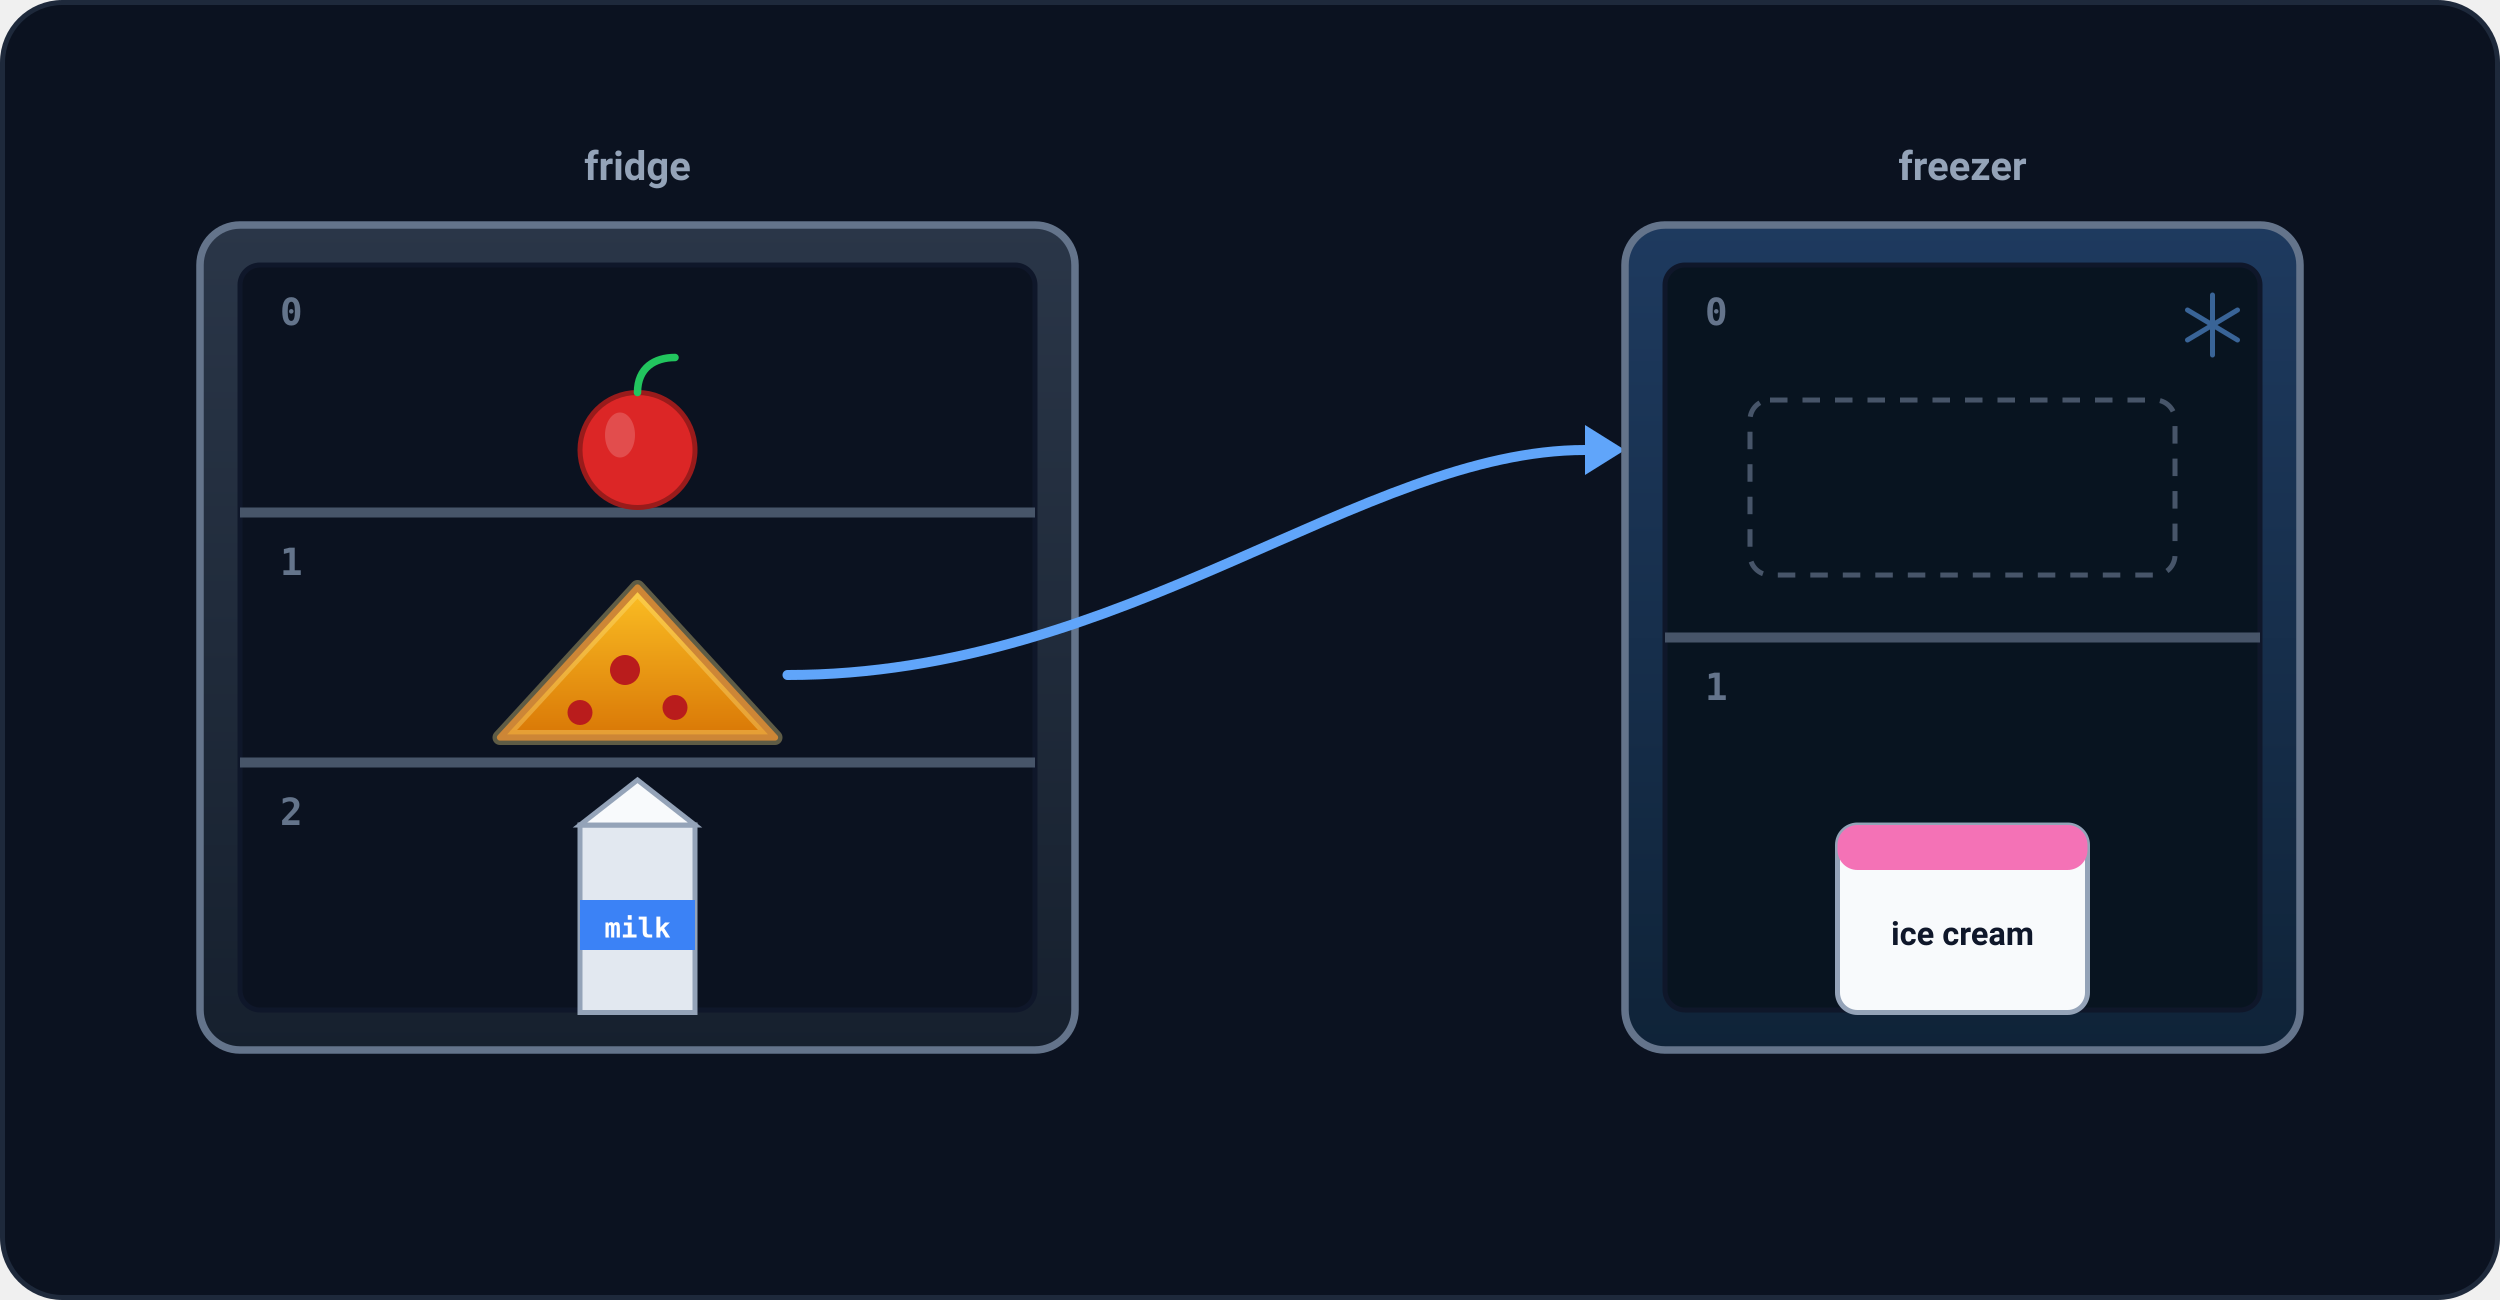
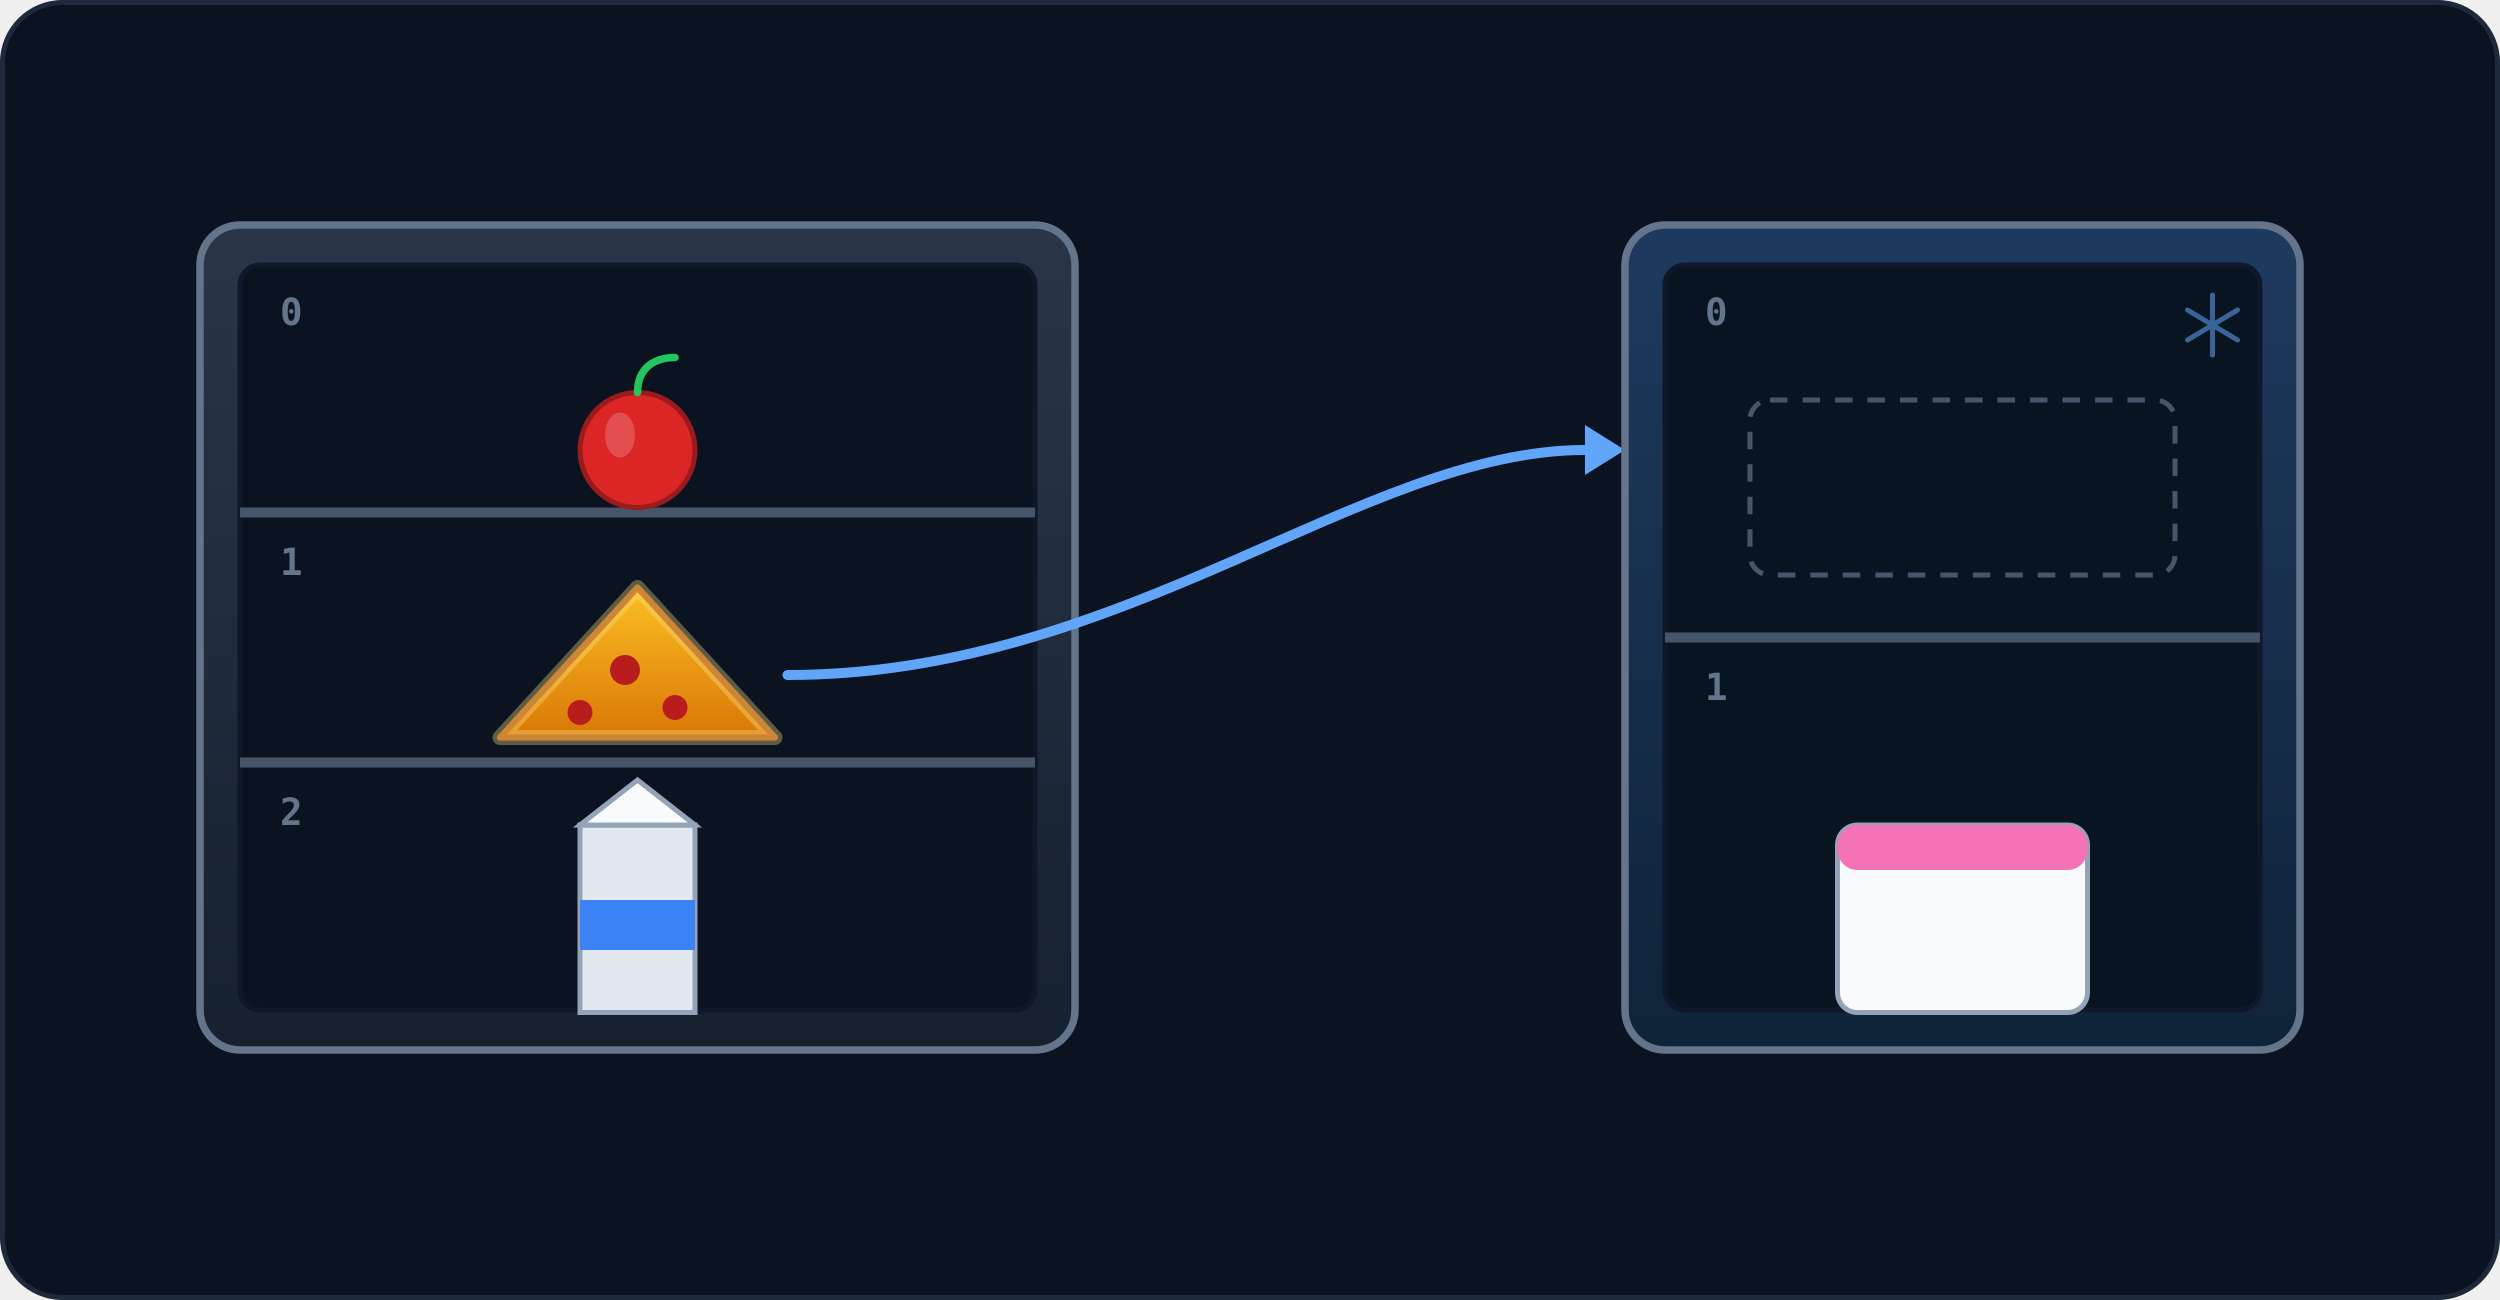
<svg xmlns="http://www.w3.org/2000/svg" viewBox="0 0 1000 520" role="img" aria-labelledby="freezerTitle freezerDesc">
  <defs>
    <linearGradient id="fridgeBody" x1="0" y1="0" x2="0" y2="1">
      <stop offset="0%" stop-color="#2a3648" />
      <stop offset="100%" stop-color="#16202e" />
    </linearGradient>
    <linearGradient id="freezerBody" x1="0" y1="0" x2="0" y2="1">
      <stop offset="0%" stop-color="#1e3a5f" />
      <stop offset="100%" stop-color="#0f2338" />
    </linearGradient>
    <linearGradient id="pizza" x1="0" y1="0" x2="0" y2="1">
      <stop offset="0%" stop-color="#fbbf24" />
      <stop offset="100%" stop-color="#d97706" />
    </linearGradient>
  </defs>
  <rect x="1" y="1" width="998" height="518" rx="24" fill="#0b1220" stroke="#1e293b" stroke-width="2" />
  <g>
-     <text x="255" y="72" text-anchor="middle" font-family="ui-sans-serif, system-ui, -apple-system, Segoe UI, Roboto, sans-serif" font-size="16" font-weight="600" fill="#94a3b8">fridge</text>
    <rect x="80" y="90" width="350" height="330" rx="16" fill="url(#fridgeBody)" stroke="#64748b" stroke-width="3" />
    <rect x="96" y="106" width="318" height="298" rx="8" fill="#0b1220" stroke="#0f172a" stroke-width="2" />
    <line x1="96" y1="205" x2="414" y2="205" stroke="#475569" stroke-width="4" />
    <line x1="96" y1="305" x2="414" y2="305" stroke="#475569" stroke-width="4" />
    <g font-family="ui-monospace, SFMono-Regular, Menlo, Consolas, monospace" font-size="15" font-weight="600" fill="#64748b">
      <text x="112" y="130">0</text>
      <text x="112" y="230">1</text>
      <text x="112" y="330">2</text>
    </g>
    <g>
      <circle cx="255" cy="180" r="23" fill="#dc2626" stroke="#991b1b" stroke-width="2" />
      <path d="M 255 157 C 255 147 262 143 270 143" fill="none" stroke="#22c55e" stroke-width="3" stroke-linecap="round" />
      <ellipse cx="248" cy="174" rx="6" ry="9" fill="#ffffff" opacity="0.18" />
    </g>
    <g>
      <path d="M 255 235 L 310 295 H 200 Z" fill="url(#pizza)" stroke="#b45309" stroke-width="2.5" stroke-linejoin="round" />
      <path d="M 255 235 L 310 295 H 200 Z" fill="none" stroke="#fde68a" stroke-width="6" stroke-linejoin="round" opacity="0.35" />
      <g fill="#b91c1c">
        <circle cx="250" cy="268" r="6" />
        <circle cx="270" cy="283" r="5" />
        <circle cx="232" cy="285" r="5" />
      </g>
    </g>
    <g>
      <path d="M 232 330 H 278 V 405 H 232 Z" fill="#e2e8f0" stroke="#94a3b8" stroke-width="2" />
      <polygon points="232,330 255,312 278,330" fill="#f8fafc" stroke="#94a3b8" stroke-width="2" />
      <rect x="232" y="360" width="46" height="20" fill="#3b82f6" />
-       <text x="255" y="375" text-anchor="middle" font-family="ui-monospace, SFMono-Regular, Menlo, Consolas, monospace" font-size="11" font-weight="600" fill="#ffffff">milk</text>
    </g>
  </g>
  <g>
    <path d="M 315 270 C 450 270 545 180 634 180" fill="none" stroke="#60a5fa" stroke-width="4" stroke-linecap="round" />
    <polygon points="634,170 650,180 634,190" fill="#60a5fa" />
  </g>
  <g>
-     <text x="785" y="72" text-anchor="middle" font-family="ui-sans-serif, system-ui, -apple-system, Segoe UI, Roboto, sans-serif" font-size="16" font-weight="600" fill="#94a3b8">freezer</text>
    <rect x="650" y="90" width="270" height="330" rx="16" fill="url(#freezerBody)" stroke="#64748b" stroke-width="3" />
    <rect x="666" y="106" width="238" height="298" rx="8" fill="#081420" stroke="#0f172a" stroke-width="2" />
    <line x1="666" y1="255" x2="904" y2="255" stroke="#475569" stroke-width="4" />
    <g font-family="ui-monospace, SFMono-Regular, Menlo, Consolas, monospace" font-size="15" font-weight="600" fill="#64748b">
      <text x="682" y="130">0</text>
      <text x="682" y="280">1</text>
    </g>
    <g stroke="#60a5fa" stroke-width="2" stroke-linecap="round" opacity="0.55">
      <line x1="885" y1="118" x2="885" y2="142" />
      <line x1="875" y1="124" x2="895" y2="136" />
      <line x1="895" y1="124" x2="875" y2="136" />
    </g>
    <rect x="700" y="160" width="170" height="70" rx="8" fill="none" stroke="#475569" stroke-width="2" stroke-dasharray="7 6" />
    <g>
      <rect x="735" y="330" width="100" height="75" rx="8" fill="#f8fafc" stroke="#94a3b8" stroke-width="2" />
      <rect x="735" y="330" width="100" height="18" rx="8" fill="#f472b6" />
-       <text x="785" y="378" text-anchor="middle" font-family="ui-sans-serif, system-ui, -apple-system, Segoe UI, Roboto, sans-serif" font-size="13" font-weight="600" fill="#0f172a">ice cream</text>
    </g>
  </g>
</svg>
